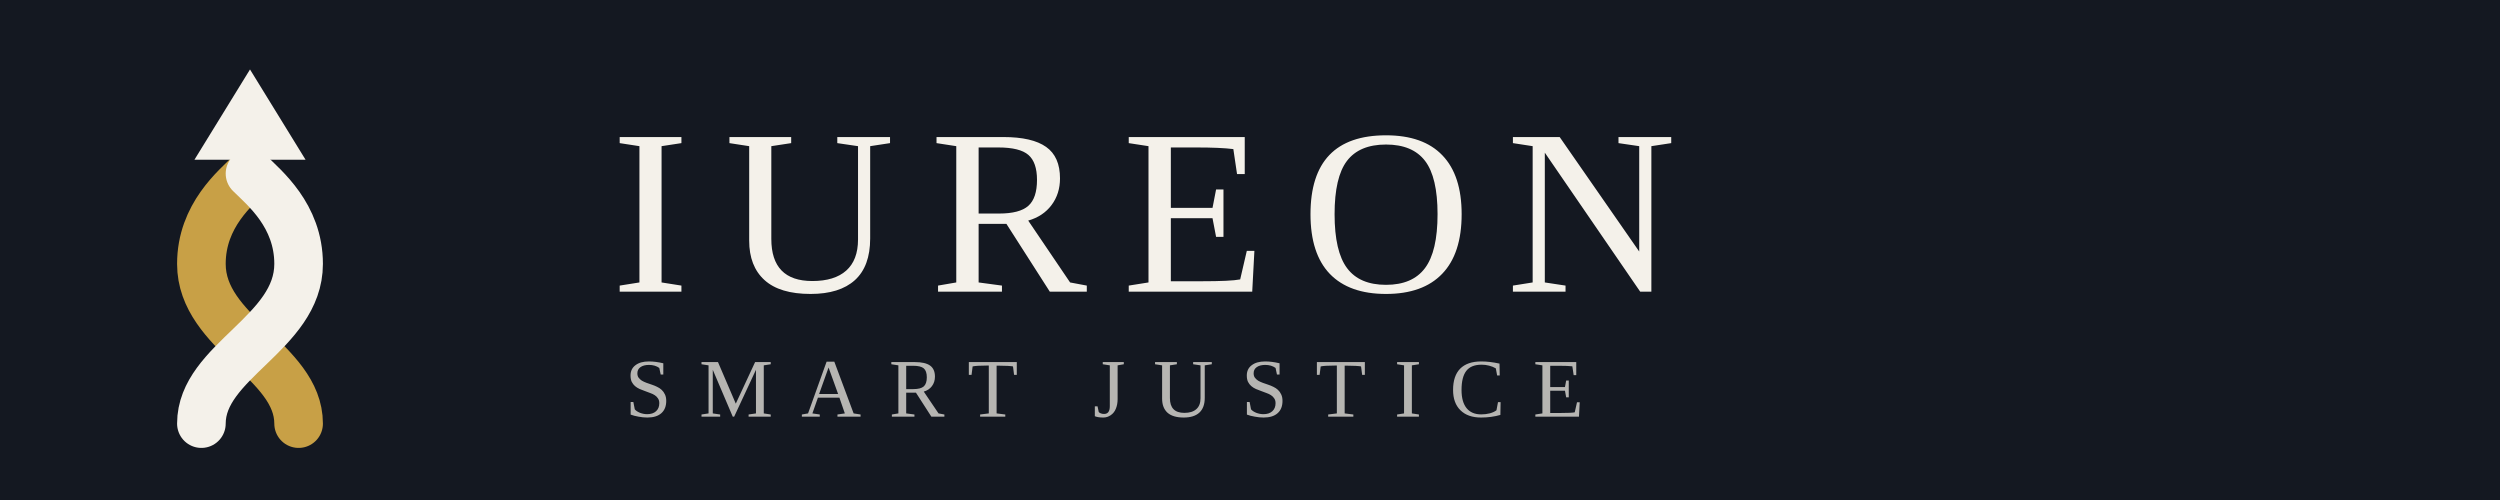
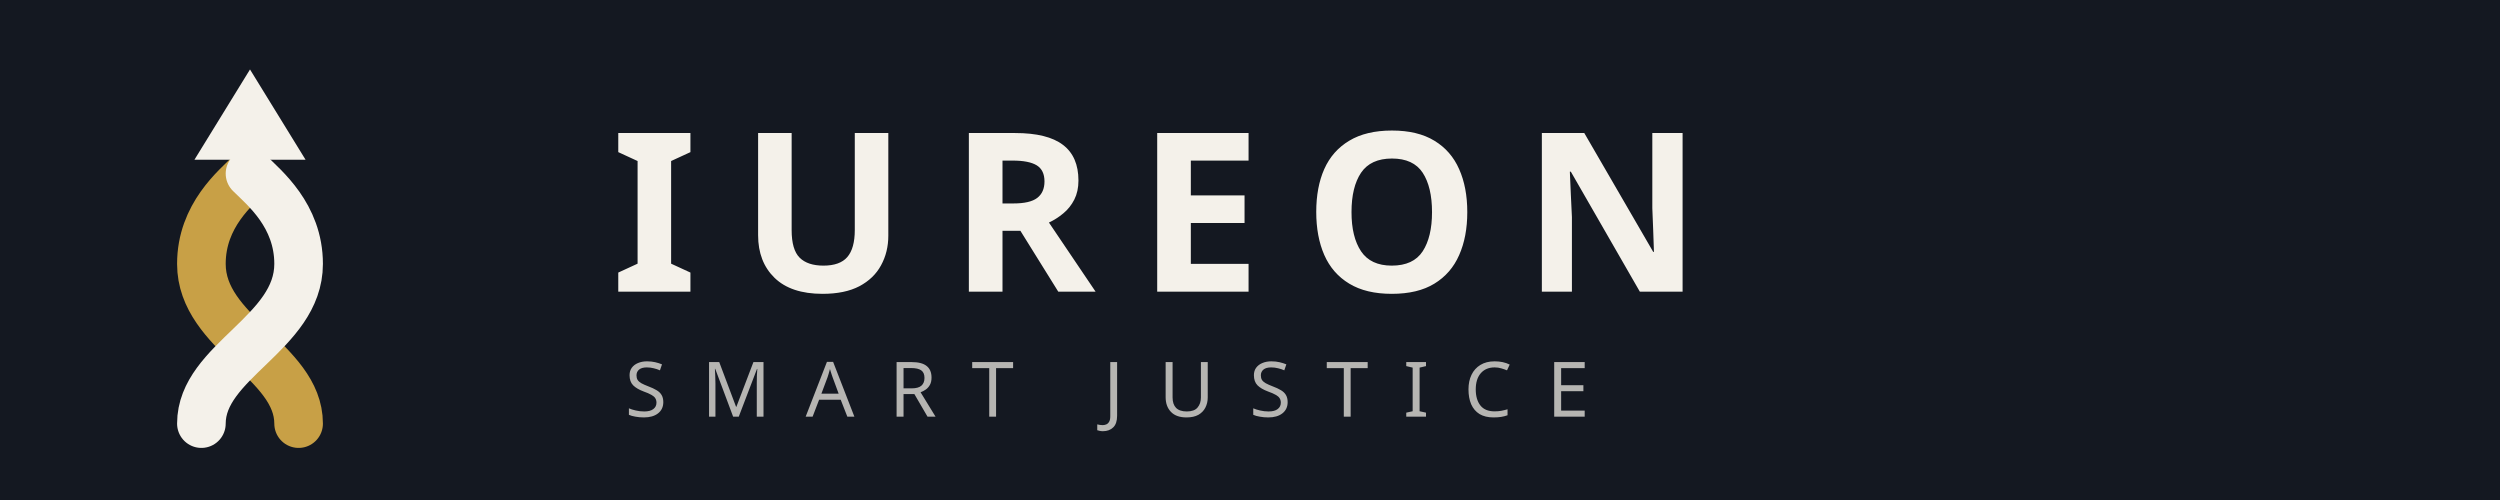
<svg xmlns="http://www.w3.org/2000/svg" viewBox="0 0 360 72" width="360" height="72" role="img" aria-label="Iureon — SMART JUSTICE">
  <rect width="360" height="72" fill="#141821" />
  <g transform="translate(4 4)">
    <g fill="none" stroke-width="7" stroke-linecap="round" stroke-linejoin="round">
      <path d="M39 57C39 48 25 44 25 34C25 27 30 23 32 21" stroke="#C8A046" />
      <path d="M25 57C25 48 39 44 39 34C39 27 34 23 32 21" stroke="#F4F1EA" />
    </g>
    <path d="M32 6L40 19H24Z" fill="#F4F1EA" />
  </g>
-   <text x="88" y="42" font-family="Georgia, 'Times New Roman', serif" font-size="34" letter-spacing="5" fill="#F4F1EA">IUREON</text>
-   <text x="90" y="60" font-family="Georgia, 'Times New Roman', serif" font-size="12" letter-spacing="4" fill="#F4F1EA" opacity="0.72">SMART JUSTICE</text>
+   <text x="88" y="42" font-family="'Plus Jakarta Sans', 'Segoe UI', system-ui, sans-serif" font-weight="700" font-size="32" letter-spacing="6" fill="#F4F1EA">IUREON</text>
+   <text x="90" y="60" font-family="'Plus Jakarta Sans', 'Segoe UI', system-ui, sans-serif" font-weight="500" font-size="11" letter-spacing="5" fill="#F4F1EA" opacity="0.72">SMART JUSTICE</text>
</svg>
